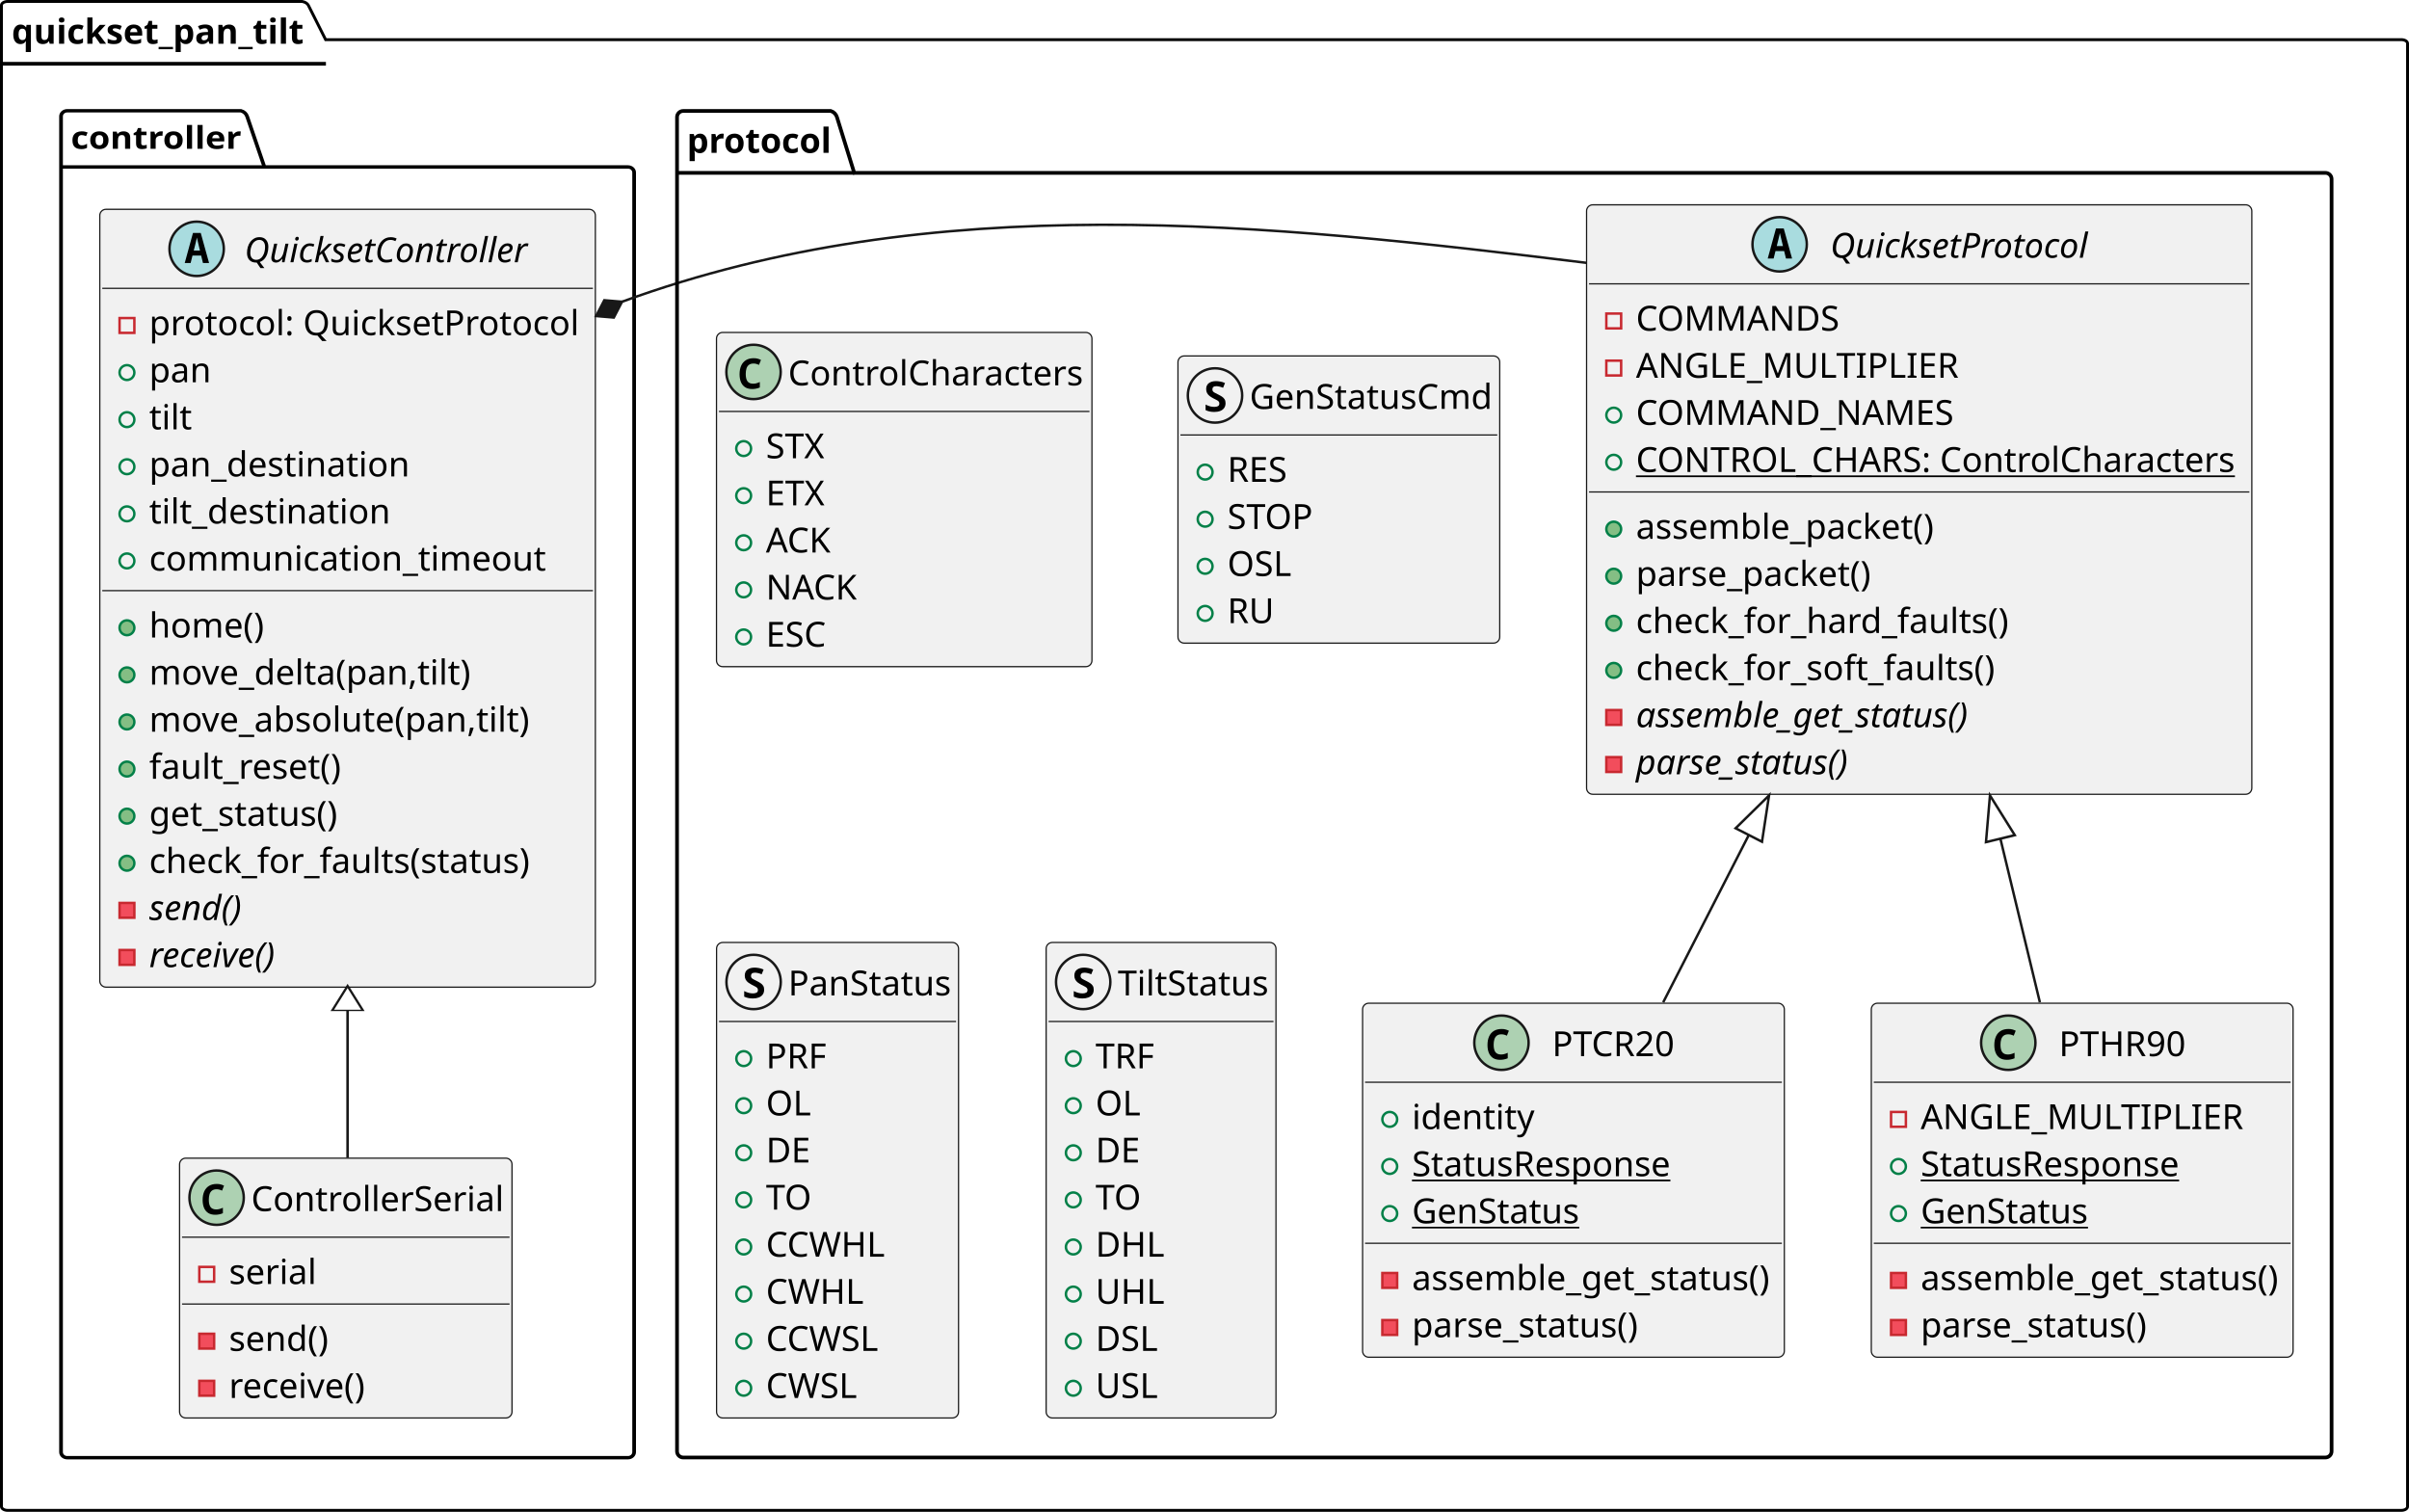
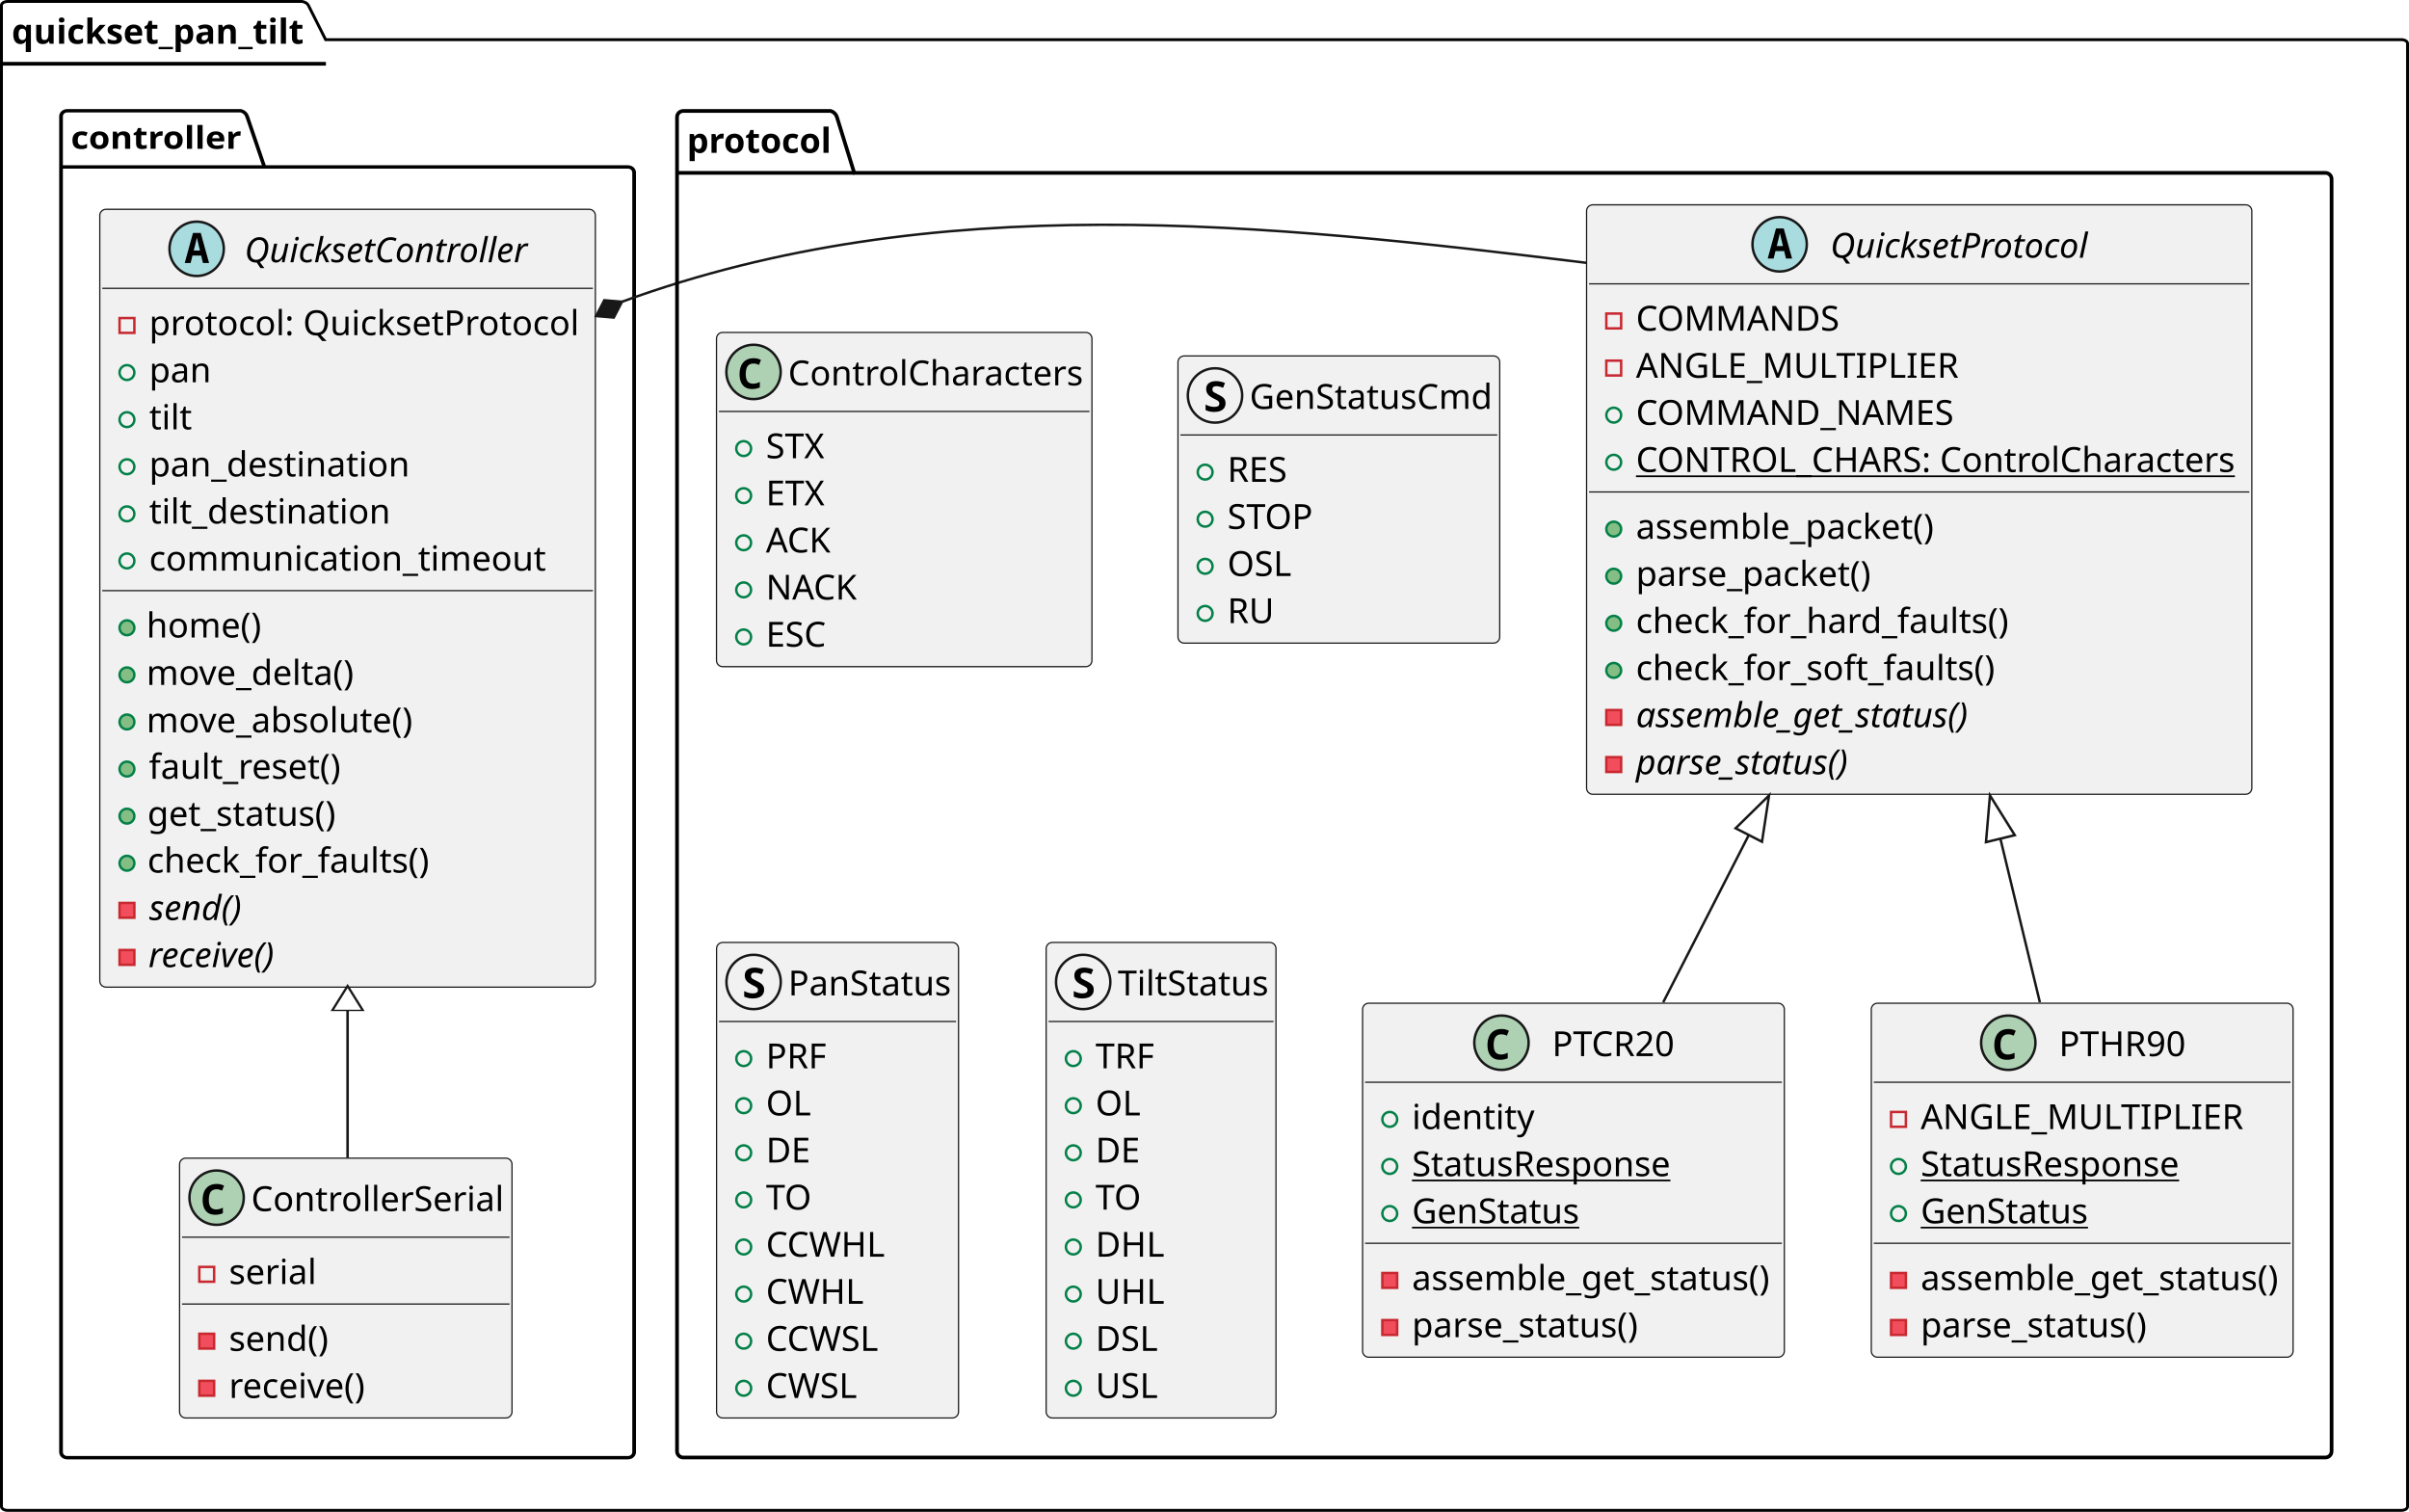
<svg xmlns="http://www.w3.org/2000/svg" contentStyleType="text/css" height="612.149" preserveAspectRatio="none" version="1.1" viewBox="0 0 975.5 612.149" width="975.5" zoomAndPan="magnify" id="svg77">
  <defs id="defs1" />
  <g id="cluster_quickset_pan_tilt" transform="translate(-5.249999,-5.851999)">
    <path d="M 8.34,6.441 H 127.609 a 3.751,2.314 0 0 1 2.501,1.543 l 7.002,13.925 h 840.548 a 2.501,1.543 0 0 1 2.501,1.543 V 615.869 a 2.501,1.543 0 0 1 -2.501,1.543 H 8.34 A 2.501,1.543 0 0 1 5.839,615.869 V 7.984 A 2.501,1.543 0 0 1 8.34,6.441" fill="none" style="stroke:#000000;stroke-width:1.178" id="path1" />
    <line style="stroke:#000000;stroke-width:1.5" x1="6" x2="137.23" y1="31.67" y2="31.67" id="line1" />
    <text fill="#000000" font-family="sans-serif" font-size="14px" font-weight="bold" lengthAdjust="spacing" textLength="118.23" x="10" y="23.568" id="text1">quickset_pan_tilt</text>
  </g>
  <g id="cluster_controller" transform="matrix(1.000305,0,0,0.9076296,-5.294523,-2.896721)">
    <path d="m 32.5,52.602 h 70.328 a 3.75,3.75 0 0 1 2.5,2.5 l 7,22.568 H 259.5 a 2.5,2.5 0 0 1 2.5,2.5 V 650.992 a 2.5,2.5 0 0 1 -2.5,2.5 h -227 a 2.5,2.5 0 0 1 -2.5,-2.5 V 55.102 a 2.5,2.5 0 0 1 2.5,-2.5" fill="none" style="stroke:#000000;stroke-width:1.5" id="path2" />
    <line style="stroke:#000000;stroke-width:1.5" x1="30" x2="112.328" y1="77.67" y2="77.67" id="line2" />
    <text fill="#000000" font-family="sans-serif" font-size="14px" font-weight="bold" lengthAdjust="spacing" textLength="69.328" x="34" y="69.568" id="text2">controller</text>
  </g>
  <g id="elem_QuicksetController" transform="translate(-5.249999,-5.851999)">
    <rect codeLine="5" fill="#f1f1f1" height="314.951" id="QuicksetController" rx="2.5" ry="2.5" style="stroke:#181818;stroke-width:0.5" width="200.677" x="45.66" y="90.602" />
+     <text fill="#000000" font-family="sans-serif" font-size="14px" lengthAdjust="spacing" textLength="108.038" x="65.66" y="302.111" id="text13" transform="translate(-1.12,0.2760916)">move_absolute()</text>
    <circle cx="84.88" cy="106.602" fill="#a9dcdf" style="stroke:#181818;stroke-width:1" id="ellipse3" r="11" />
    <path d="m 80.052,112.352 3.344,-12.188 h 3.141 l 3.375,12.188 h -2.469 l -0.734,-3.016 h -3.516 l -0.75,3.016 z m 4.406,-8.047 -0.75,3 h 2.516 l -0.719,-3 q -0.141,-0.578 -0.266,-1.125 -0.125,-0.562 -0.266,-1.141 -0.109,0.578 -0.25,1.141 -0.141,0.547 -0.266,1.125 z" fill="#000000" id="path4" />
    <text fill="#000000" font-family="sans-serif" font-size="14px" font-style="italic" lengthAdjust="spacing" textLength="114.856" x="104.262" y="112.034" id="text4">QuicksetController</text>
    <line style="stroke:#181818;stroke-width:0.5" x1="46.66" x2="245.337" y1="122.602" y2="122.602" id="line4" />
    <rect fill="none" height="6" style="stroke:#c82930;stroke-width:1" width="6" x="53.66" y="134.636" id="rect4" />
    <text fill="#000000" font-family="sans-serif" font-size="14px" lengthAdjust="spacing" textLength="174.677" x="65.66" y="141.568" id="text5">protocol: QuicksetProtocol</text>
    <circle cx="56.66" cy="156.704" fill="none" style="stroke:#038048;stroke-width:1" id="ellipse5" r="3" />
    <text fill="#000000" font-family="sans-serif" font-size="14px" lengthAdjust="spacing" textLength="25.116" x="65.66" y="160.636" id="text6">pan</text>
    <circle cx="56.66" cy="175.772" fill="none" style="stroke:#038048;stroke-width:1" id="ellipse6" r="3" />
    <text fill="#000000" font-family="sans-serif" font-size="14px" lengthAdjust="spacing" textLength="17.332" x="65.66" y="179.704" id="text7">tilt</text>
    <circle cx="56.66" cy="194.84" fill="none" style="stroke:#038048;stroke-width:1" id="ellipse7" r="3" />
    <text fill="#000000" font-family="sans-serif" font-size="14px" lengthAdjust="spacing" textLength="105.504" x="65.66" y="198.772" id="text8">pan_destination</text>
    <circle cx="56.66" cy="213.908" fill="none" style="stroke:#038048;stroke-width:1" id="ellipse8" r="3" />
    <text fill="#000000" font-family="sans-serif" font-size="14px" lengthAdjust="spacing" textLength="97.72" x="65.66" y="217.84" id="text9">tilt_destination</text>
    <circle cx="56.66" cy="232.975" fill="none" style="stroke:#038048;stroke-width:1" id="ellipse9" r="3" />
    <text fill="#000000" font-family="sans-serif" font-size="14px" lengthAdjust="spacing" textLength="160.691" x="65.66" y="236.907" id="text10">communication_timeout</text>
    <line style="stroke:#181818;stroke-width:0.5" x1="46.66" x2="245.337" y1="245.01" y2="245.01" id="line10" />
    <circle cx="56.66" cy="260.043" fill="#84be84" style="stroke:#038048;stroke-width:1" id="ellipse10" r="3" />
-     <text fill="#000000" font-family="sans-serif" font-size="14px" lengthAdjust="spacing" textLength="46.508" x="65.66" y="263.975" id="text11">home()</text>
+     <text fill="#000000" font-family="sans-serif" font-size="14px" lengthAdjust="spacing" textLength="46.508" x="65.66" y="263.975" id="text11" transform="translate(-1.12)">home()</text>
    <circle cx="56.66" cy="279.111" fill="#84be84" style="stroke:#038048;stroke-width:1" id="ellipse11" r="3" />
-     <text fill="#000000" font-family="sans-serif" font-size="14px" lengthAdjust="spacing" textLength="130.41" x="65.66" y="283.043" id="text12">move_delta(pan,tilt)</text>
    <circle cx="56.66" cy="298.179" fill="#84be84" style="stroke:#038048;stroke-width:1" id="ellipse12" r="3" />
-     <text fill="#000000" font-family="sans-serif" font-size="14px" lengthAdjust="spacing" textLength="154.237" x="65.66" y="302.111" id="text13">move_absolute(pan,tilt)</text>
    <circle cx="56.66" cy="317.247" fill="#84be84" style="stroke:#038048;stroke-width:1" id="ellipse13" r="3" />
-     <text fill="#000000" font-family="sans-serif" font-size="14px" lengthAdjust="spacing" textLength="77.938" x="65.66" y="321.179" id="text14">fault_reset()</text>
+     <text fill="#000000" font-family="sans-serif" font-size="14px" lengthAdjust="spacing" textLength="77.938" x="65.66" y="321.179" id="text14" transform="translate(-0.14)">fault_reset()</text>
    <circle cx="56.66" cy="336.315" fill="#84be84" style="stroke:#038048;stroke-width:1" id="ellipse14" r="3" />
-     <text fill="#000000" font-family="sans-serif" font-size="14px" lengthAdjust="spacing" textLength="76.202" x="65.66" y="340.247" id="text15">get_status()</text>
+     <text fill="#000000" font-family="sans-serif" font-size="14px" lengthAdjust="spacing" textLength="76.202" x="65.66" y="340.247" id="text15" transform="translate(-0.7)">get_status()</text>
    <circle cx="56.66" cy="355.383" fill="#84be84" style="stroke:#038048;stroke-width:1" id="ellipse15" r="3" />
-     <text fill="#000000" font-family="sans-serif" font-size="14px" lengthAdjust="spacing" textLength="154.083" x="65.66" y="359.315" id="text16">check_for_faults(status)</text>
    <rect fill="#f24d5c" height="6" style="stroke:#c82930;stroke-width:1" width="6" x="53.66" y="371.451" id="rect16" />
    <text fill="#000000" font-family="sans-serif" font-size="14px" font-style="italic" lengthAdjust="spacing" textLength="37.366" x="65.66" y="378.383" id="text17">send()</text>
    <rect fill="#f24d5c" height="6" style="stroke:#c82930;stroke-width:1" width="6" x="53.66" y="390.519" id="rect17" />
-     <text fill="#000000" font-family="sans-serif" font-size="14px" font-style="italic" lengthAdjust="spacing" textLength="51.142" x="65.66" y="397.451" id="text18">receive()</text>
+     <text fill="#000000" font-family="sans-serif" font-size="14px" font-style="italic" lengthAdjust="spacing" textLength="51.142" x="65.66" y="397.451" id="text18" transform="translate(-0.322)">receive()</text>
+     <text fill="#000000" font-family="sans-serif" font-size="14px" lengthAdjust="spacing" textLength="114.058" x="65.66" y="359.315" id="text16" transform="translate(-0.7,-0.138)">check_for_faults()</text>
+     <text fill="#000000" font-family="sans-serif" font-size="14px" lengthAdjust="spacing" textLength="84.21" x="65.66" y="283.043" id="text12" transform="translate(-1.12,0.1380916)">move_delta()</text>
  </g>
  <g id="elem_ControllerSerial" transform="translate(-5.977769,-63.34329)">
    <rect codeLine="26" fill="#f1f1f1" height="105.204" id="ControllerSerial" rx="2.5" ry="2.5" style="stroke:#181818;stroke-width:0.5" width="134.62" x="78.69" y="532.292" />
    <circle cx="93.69" cy="548.292" fill="#add1b2" style="stroke:#181818;stroke-width:1" id="ellipse18" r="11" />
    <path d="m 93.159,555.214 q -1.75,0 -2.891,-0.734 -1.125,-0.75 -1.688,-2.094 -0.547,-1.359 -0.547,-3.156 0,-2.031 0.656,-3.484 0.656,-1.453 1.938,-2.234 1.281,-0.781 3.156,-0.781 0.891,0 1.562,0.188 0.672,0.172 1.359,0.516 l -0.812,2.016 q -0.625,-0.312 -1.172,-0.438 -0.531,-0.125 -1.016,-0.125 -1.172,0 -1.875,0.531 -0.703,0.531 -1,1.484 -0.297,0.953 -0.297,2.219 0,2.016 0.719,2.984 0.719,0.953 2.312,0.953 0.594,0 1.219,-0.156 0.625,-0.156 1.453,-0.531 v 2.219 q -0.734,0.312 -1.531,0.469 -0.781,0.156 -1.547,0.156 z" fill="#000000" id="path18" />
    <text fill="#000000" font-family="sans-serif" font-size="14px" lengthAdjust="spacing" textLength="102.62" x="107.69" y="553.724" id="text19">ControllerSerial</text>
    <line style="stroke:#181818;stroke-width:0.5" x1="79.69" x2="212.31" y1="564.292" y2="564.292" id="line19" />
    <rect fill="none" height="6" style="stroke:#c82930;stroke-width:1" width="6" x="86.69" y="576.326" id="rect19" />
    <text fill="#000000" font-family="sans-serif" font-size="14px" lengthAdjust="spacing" textLength="35.462" x="98.69" y="583.258" id="text20">serial</text>
    <line style="stroke:#181818;stroke-width:0.5" x1="79.69" x2="212.31" y1="591.36" y2="591.36" id="line20" />
    <rect fill="#f24d5c" height="6" style="stroke:#c82930;stroke-width:1" width="6" x="86.69" y="603.394" id="rect20" />
    <text fill="#000000" font-family="sans-serif" font-size="14px" lengthAdjust="spacing" textLength="40.264" x="98.69" y="610.326" id="text21">send()</text>
    <rect fill="#f24d5c" height="6" style="stroke:#c82930;stroke-width:1" width="6" x="86.69" y="622.462" id="rect21" />
    <text fill="#000000" font-family="sans-serif" font-size="14px" lengthAdjust="spacing" textLength="55.314" x="98.69" y="629.394" id="text22">receive()</text>
  </g>
  <g id="link_QuicksetController_ControllerSerial" transform="matrix(1.031262,0,0,0.5502697,-9.814323,175.9787)">
    <path codeLine="116" d="m 146,423.702 c 0,45.61 0,74.29 0,108.43" fill="none" id="QuicksetController-backto-ControllerSerial" style="stroke:#181818;stroke-width:1" />
    <polygon fill="none" points="146,405.702 140,423.702 152,423.702 " style="stroke:#181818;stroke-width:1" id="polygon74" />
  </g>
  <g id="link_QuicksetController_QuicksetProtocol" transform="translate(-31.29884,363.7277)">
    <g id="g77">
      <g id="g79">
        <g id="g80">
          <path codeLine="117" d="m 283.183,-241.55 c 126.411,-46.176 260.663,-31.711 391.582,-15.626" fill="none" id="QuicksetController-backto-QuicksetProtocol" style="stroke:#181818;stroke-width:1" />
        </g>
      </g>
    </g>
    <polygon fill="#181818" points="258.2,271.45 253.239,266.216 246.5,268.782 251.46,274.016 " style="stroke:#181818;stroke-width:1" id="polygon75" transform="rotate(-41.73015,-402.2468,-17.82215)" />
  </g>
  <g id="g78" transform="translate(-11.84392,-382.6228)">
    <g id="cluster_protocol">
      <path d="m 288.5,427.552 h 59.758 a 3.75,3.75 0 0 1 2.5,2.5 l 7,22.568 H 953.5 a 2.5,2.5 0 0 1 2.5,2.5 V 970.272 a 2.5,2.5 0 0 1 -2.5,2.5 h -665 a 2.5,2.5 0 0 1 -2.5,-2.5 v -540.22 a 2.5,2.5 0 0 1 2.5,-2.5" fill="none" style="stroke:#000000;stroke-width:1.5" id="path3" />
      <line style="stroke:#000000;stroke-width:1.5" x1="286" x2="357.758" y1="452.62" y2="452.62" id="line3" />
      <text fill="#000000" font-family="sans-serif" font-size="14px" font-weight="bold" lengthAdjust="spacing" textLength="58.758" x="290" y="444.518" id="text3">protocol</text>
    </g>
    <g id="elem_ControlCharacters">
      <rect codeLine="32" fill="#f1f1f1" height="135.34" id="ControlCharacters" rx="2.5" ry="2.5" style="stroke:#181818;stroke-width:0.5" width="152.036" x="301.98" y="517.222" />
      <circle cx="316.98" cy="533.222" fill="#add1b2" style="stroke:#181818;stroke-width:1" id="ellipse22" r="11" />
      <path d="m 316.449,540.144 q -1.75,0 -2.891,-0.734 -1.125,-0.75 -1.688,-2.094 -0.547,-1.359 -0.547,-3.156 0,-2.031 0.656,-3.484 0.656,-1.453 1.938,-2.234 1.281,-0.781 3.156,-0.781 0.891,0 1.562,0.188 0.672,0.172 1.359,0.516 l -0.812,2.016 q -0.625,-0.312 -1.172,-0.438 -0.531,-0.125 -1.016,-0.125 -1.172,0 -1.875,0.531 -0.703,0.531 -1,1.484 -0.297,0.953 -0.297,2.219 0,2.016 0.719,2.984 0.719,0.953 2.312,0.953 0.594,0 1.219,-0.156 0.625,-0.156 1.453,-0.531 v 2.219 q -0.734,0.312 -1.531,0.469 -0.781,0.156 -1.547,0.156 z" fill="#000000" id="path22" />
      <text fill="#000000" font-family="sans-serif" font-size="14px" lengthAdjust="spacing" textLength="120.036" x="330.98" y="538.654" id="text23">ControlCharacters</text>
      <line style="stroke:#181818;stroke-width:0.5" x1="302.98" x2="453.016" y1="549.222" y2="549.222" id="line23" />
      <circle cx="312.98" cy="564.256" fill="none" style="stroke:#038048;stroke-width:1" id="ellipse23" r="3" />
      <text fill="#000000" font-family="sans-serif" font-size="14px" lengthAdjust="spacing" textLength="23.674" x="321.98" y="568.188" id="text24">STX</text>
      <circle cx="312.98" cy="583.324" fill="none" style="stroke:#038048;stroke-width:1" id="ellipse24" r="3" />
      <text fill="#000000" font-family="sans-serif" font-size="14px" lengthAdjust="spacing" textLength="23.772" x="321.98" y="587.256" id="text25">ETX</text>
      <circle cx="312.98" cy="602.392" fill="none" style="stroke:#038048;stroke-width:1" id="ellipse25" r="3" />
      <text fill="#000000" font-family="sans-serif" font-size="14px" lengthAdjust="spacing" textLength="26.46" x="321.98" y="606.324" id="text26">ACK</text>
      <circle cx="312.98" cy="621.46" fill="none" style="stroke:#038048;stroke-width:1" id="ellipse26" r="3" />
      <text fill="#000000" font-family="sans-serif" font-size="14px" lengthAdjust="spacing" textLength="37.1" x="321.98" y="625.392" id="text27">NACK</text>
      <circle cx="312.98" cy="640.528" fill="none" style="stroke:#038048;stroke-width:1" id="ellipse27" r="3" />
      <text fill="#000000" font-family="sans-serif" font-size="14px" lengthAdjust="spacing" textLength="24.318" x="321.98" y="644.46" id="text28">ESC</text>
    </g>
    <g id="elem_QuicksetProtocol">
      <rect codeLine="39" fill="#f1f1f1" height="238.679" id="QuicksetProtocol" rx="2.5" ry="2.5" style="stroke:#181818;stroke-width:0.5" width="269.389" x="654.31" y="465.552" />
      <circle cx="732.493" cy="481.552" fill="#a9dcdf" style="stroke:#181818;stroke-width:1" id="ellipse28" r="11" />
      <path d="m 727.665,487.302 3.344,-12.188 h 3.141 l 3.375,12.188 h -2.469 l -0.734,-3.016 h -3.516 l -0.75,3.016 z m 4.406,-8.047 -0.75,3 h 2.516 l -0.719,-3 q -0.141,-0.578 -0.266,-1.125 -0.125,-0.562 -0.266,-1.141 -0.109,0.578 -0.25,1.141 -0.141,0.547 -0.266,1.125 z" fill="#000000" id="path28" />
      <text fill="#000000" font-family="sans-serif" font-size="14px" font-style="italic" lengthAdjust="spacing" textLength="104.524" x="752.993" y="486.984" id="text29">QuicksetProtocol</text>
      <line style="stroke:#181818;stroke-width:0.5" x1="655.31" x2="922.699" y1="497.552" y2="497.552" id="line29" />
      <rect fill="none" height="6" style="stroke:#c82930;stroke-width:1" width="6" x="662.31" y="509.586" id="rect29" />
      <text fill="#000000" font-family="sans-serif" font-size="14px" lengthAdjust="spacing" textLength="82.67" x="674.31" y="516.518" id="text30">COMMANDS</text>
      <rect fill="none" height="6" style="stroke:#c82930;stroke-width:1" width="6" x="662.31" y="528.654" id="rect30" />
      <text fill="#000000" font-family="sans-serif" font-size="14px" lengthAdjust="spacing" textLength="130.956" x="674.31" y="535.586" id="text31">ANGLE_MULTIPLIER</text>
      <circle cx="665.31" cy="550.722" fill="none" style="stroke:#038048;stroke-width:1" id="ellipse31" r="3" />
      <text fill="#000000" font-family="sans-serif" font-size="14px" lengthAdjust="spacing" textLength="128.954" x="674.31" y="554.654" id="text32">COMMAND_NAMES</text>
      <circle cx="665.31" cy="569.79" fill="none" style="stroke:#038048;stroke-width:1" id="ellipse32" r="3" />
      <text fill="#000000" font-family="sans-serif" font-size="14px" lengthAdjust="spacing" text-decoration="underline" textLength="243.389" x="674.31" y="573.722" id="text33" style="text-decoration:underline;text-decoration-line:underline">CONTROL_CHARS: ControlCharacters</text>
      <line style="stroke:#181818;stroke-width:0.5" x1="655.31" x2="922.699" y1="581.824" y2="581.824" id="line33" />
      <circle cx="665.31" cy="596.858" fill="#84be84" style="stroke:#038048;stroke-width:1" id="ellipse33" r="3" />
      <text fill="#000000" font-family="sans-serif" font-size="14px" lengthAdjust="spacing" textLength="120.596" x="674.31" y="600.79" id="text34">assemble_packet()</text>
      <circle cx="665.31" cy="615.925" fill="#84be84" style="stroke:#038048;stroke-width:1" id="ellipse34" r="3" />
      <text fill="#000000" font-family="sans-serif" font-size="14px" lengthAdjust="spacing" textLength="95.074" x="674.31" y="619.857" id="text35">parse_packet()</text>
      <circle cx="665.31" cy="634.993" fill="#84be84" style="stroke:#038048;stroke-width:1" id="ellipse35" r="3" />
      <text fill="#000000" font-family="sans-serif" font-size="14px" lengthAdjust="spacing" textLength="151.171" x="674.31" y="638.925" id="text36">check_for_hard_faults()</text>
      <circle cx="665.31" cy="654.061" fill="#84be84" style="stroke:#038048;stroke-width:1" id="ellipse36" r="3" />
      <text fill="#000000" font-family="sans-serif" font-size="14px" lengthAdjust="spacing" textLength="145.319" x="674.31" y="657.993" id="text37">check_for_soft_faults()</text>
      <rect fill="#f24d5c" height="6" style="stroke:#c82930;stroke-width:1" width="6" x="662.31" y="670.129" id="rect37" />
      <text fill="#000000" font-family="sans-serif" font-size="14px" font-style="italic" lengthAdjust="spacing" textLength="134.357" x="674.31" y="677.061" id="text38">assemble_get_status()</text>
      <rect fill="#f24d5c" height="6" style="stroke:#c82930;stroke-width:1" width="6" x="662.31" y="689.197" id="rect38" />
      <text fill="#000000" font-family="sans-serif" font-size="14px" font-style="italic" lengthAdjust="spacing" textLength="85.764" x="674.31" y="696.129" id="text39">parse_status()</text>
    </g>
    <g id="elem_PTCR20">
      <rect codeLine="69" fill="#f1f1f1" height="143.34" id="PTCR20" rx="2.5" ry="2.5" style="stroke:#181818;stroke-width:0.5" width="170.788" x="563.61" y="788.832" />
      <circle cx="619.841" cy="804.832" fill="#add1b2" style="stroke:#181818;stroke-width:1" id="ellipse39" r="11" />
      <path d="m 619.31,811.754 q -1.75,0 -2.891,-0.734 -1.125,-0.75 -1.688,-2.094 -0.547,-1.359 -0.547,-3.156 0,-2.031 0.656,-3.484 0.656,-1.453 1.938,-2.234 1.281,-0.781 3.156,-0.781 0.891,0 1.562,0.188 0.672,0.172 1.359,0.516 l -0.812,2.016 q -0.625,-0.312 -1.172,-0.438 -0.531,-0.125 -1.016,-0.125 -1.172,0 -1.875,0.531 -0.703,0.531 -1,1.484 -0.297,0.953 -0.297,2.219 0,2.016 0.719,2.984 0.719,0.953 2.312,0.953 0.594,0 1.219,-0.156 0.625,-0.156 1.453,-0.531 v 2.219 q -0.734,0.312 -1.531,0.469 -0.781,0.156 -1.547,0.156 z" fill="#000000" id="path39" />
      <text fill="#000000" font-family="sans-serif" font-size="14px" lengthAdjust="spacing" textLength="49.826" x="640.341" y="810.264" id="text40">PTCR20</text>
      <line style="stroke:#181818;stroke-width:0.5" x1="564.61" x2="733.398" y1="820.832" y2="820.832" id="line40" />
      <circle cx="574.61" cy="835.866" fill="none" style="stroke:#038048;stroke-width:1" id="ellipse40" r="3" />
      <text fill="#000000" font-family="sans-serif" font-size="14px" lengthAdjust="spacing" textLength="49.63" x="583.61" y="839.798" id="text41">identity</text>
      <circle cx="574.61" cy="854.934" fill="none" style="stroke:#038048;stroke-width:1" id="ellipse41" r="3" />
      <text fill="#000000" font-family="sans-serif" font-size="14px" lengthAdjust="spacing" text-decoration="underline" textLength="104.65" x="583.61" y="858.866" id="text42" style="text-decoration:underline;text-decoration-line:underline">StatusResponse</text>
      <circle cx="574.61" cy="874.002" fill="none" style="stroke:#038048;stroke-width:1" id="ellipse42" r="3" />
      <text fill="#000000" font-family="sans-serif" font-size="14px" lengthAdjust="spacing" text-decoration="underline" textLength="67.746" x="583.61" y="877.934" id="text43" style="text-decoration:underline;text-decoration-line:underline">GenStatus</text>
      <line style="stroke:#181818;stroke-width:0.5" x1="564.61" x2="733.398" y1="886.036" y2="886.036" id="line43" />
      <rect fill="#f24d5c" height="6" style="stroke:#c82930;stroke-width:1" width="6" x="571.61" y="898.07" id="rect43" />
      <text fill="#000000" font-family="sans-serif" font-size="14px" lengthAdjust="spacing" textLength="144.788" x="583.61" y="905.002" id="text44">assemble_get_status()</text>
      <rect fill="#f24d5c" height="6" style="stroke:#c82930;stroke-width:1" width="6" x="571.61" y="917.138" id="rect44" />
      <text fill="#000000" font-family="sans-serif" font-size="14px" lengthAdjust="spacing" textLength="91.49" x="583.61" y="924.07" id="text45">parse_status()</text>
    </g>
    <g id="elem_PTHR90">
      <rect codeLine="78" fill="#f1f1f1" height="143.34" id="PTHR90" rx="2.5" ry="2.5" style="stroke:#181818;stroke-width:0.5" width="170.788" x="769.61" y="788.832" />
      <circle cx="825.078" cy="804.832" fill="#add1b2" style="stroke:#181818;stroke-width:1" id="ellipse45" r="11" />
      <path d="m 824.547,811.754 q -1.75,0 -2.891,-0.734 -1.125,-0.75 -1.688,-2.094 -0.547,-1.359 -0.547,-3.156 0,-2.031 0.656,-3.484 0.656,-1.453 1.938,-2.234 1.281,-0.781 3.156,-0.781 0.891,0 1.562,0.188 0.672,0.172 1.359,0.516 l -0.812,2.016 q -0.625,-0.312 -1.172,-0.438 -0.531,-0.125 -1.016,-0.125 -1.172,0 -1.875,0.531 -0.703,0.531 -1,1.484 -0.297,0.953 -0.297,2.219 0,2.016 0.719,2.984 0.719,0.953 2.312,0.953 0.594,0 1.219,-0.156 0.625,-0.156 1.453,-0.531 v 2.219 q -0.734,0.312 -1.531,0.469 -0.781,0.156 -1.547,0.156 z" fill="#000000" id="path45" />
      <text fill="#000000" font-family="sans-serif" font-size="14px" lengthAdjust="spacing" textLength="51.352" x="845.578" y="810.264" id="text46">PTHR90</text>
      <line style="stroke:#181818;stroke-width:0.5" x1="770.61" x2="939.398" y1="820.832" y2="820.832" id="line46" />
      <rect fill="none" height="6" style="stroke:#c82930;stroke-width:1" width="6" x="777.61" y="832.866" id="rect46" />
      <text fill="#000000" font-family="sans-serif" font-size="14px" lengthAdjust="spacing" textLength="130.956" x="789.61" y="839.798" id="text47">ANGLE_MULTIPLIER</text>
      <circle cx="780.61" cy="854.934" fill="none" style="stroke:#038048;stroke-width:1" id="ellipse47" r="3" />
      <text fill="#000000" font-family="sans-serif" font-size="14px" lengthAdjust="spacing" text-decoration="underline" textLength="104.65" x="789.61" y="858.866" id="text48" style="text-decoration:underline;text-decoration-line:underline">StatusResponse</text>
      <circle cx="780.61" cy="874.002" fill="none" style="stroke:#038048;stroke-width:1" id="ellipse48" r="3" />
      <text fill="#000000" font-family="sans-serif" font-size="14px" lengthAdjust="spacing" text-decoration="underline" textLength="67.746" x="789.61" y="877.934" id="text49" style="text-decoration:underline;text-decoration-line:underline">GenStatus</text>
      <line style="stroke:#181818;stroke-width:0.5" x1="770.61" x2="939.398" y1="886.036" y2="886.036" id="line49" />
      <rect fill="#f24d5c" height="6" style="stroke:#c82930;stroke-width:1" width="6" x="777.61" y="898.07" id="rect49" />
      <text fill="#000000" font-family="sans-serif" font-size="14px" lengthAdjust="spacing" textLength="144.788" x="789.61" y="905.002" id="text50">assemble_get_status()</text>
      <rect fill="#f24d5c" height="6" style="stroke:#c82930;stroke-width:1" width="6" x="777.61" y="917.138" id="rect50" />
      <text fill="#000000" font-family="sans-serif" font-size="14px" lengthAdjust="spacing" textLength="91.49" x="789.61" y="924.07" id="text51">parse_status()</text>
    </g>
    <g id="elem_GenStatusCmd">
      <rect codeLine="86" fill="#f1f1f1" height="116.272" id="GenStatusCmd" rx="2.5" ry="2.5" style="stroke:#181818;stroke-width:0.5" width="130.294" x="488.85" y="526.752" />
      <circle cx="503.85" cy="542.752" fill="#f1f1f1" style="stroke:#181818;stroke-width:1" id="ellipse51" r="11" />
      <path d="m 503.522,549.424 q -0.922,0 -1.812,-0.172 -0.891,-0.188 -1.672,-0.562 v -2.25 q 0.953,0.484 1.828,0.719 0.891,0.219 1.734,0.219 0.875,0 1.438,-0.297 0.562,-0.297 0.562,-1.078 0,-0.547 -0.297,-0.844 -0.297,-0.312 -0.859,-0.594 -0.562,-0.281 -1.344,-0.688 -0.781,-0.422 -1.438,-0.906 -0.641,-0.5 -1.016,-1.172 -0.375,-0.672 -0.375,-1.625 0,-1.625 1.094,-2.422 1.109,-0.812 2.891,-0.812 0.719,0 1.703,0.172 0.984,0.156 1.938,0.609 l -0.781,1.922 q -0.844,-0.359 -1.531,-0.5 -0.672,-0.156 -1.188,-0.156 -0.844,0 -1.234,0.344 -0.375,0.328 -0.375,0.969 0,0.484 0.234,0.797 0.25,0.297 0.719,0.547 0.484,0.25 1.219,0.625 1,0.484 1.703,0.953 0.703,0.469 1.078,1.094 0.375,0.609 0.375,1.547 0,1.188 -0.578,1.984 -0.562,0.781 -1.609,1.188 -1.031,0.391 -2.406,0.391 z" fill="#000000" id="path51" />
      <text fill="#000000" font-family="sans-serif" font-size="14px" lengthAdjust="spacing" textLength="98.294" x="517.85" y="548.184" id="text52">GenStatusCmd</text>
      <line style="stroke:#181818;stroke-width:0.5" x1="489.85" x2="618.144" y1="558.752" y2="558.752" id="line52" />
      <circle cx="499.85" cy="573.786" fill="none" style="stroke:#038048;stroke-width:1" id="ellipse52" r="3" />
      <text fill="#000000" font-family="sans-serif" font-size="14px" lengthAdjust="spacing" textLength="24.178" x="508.85" y="577.718" id="text53">RES</text>
      <circle cx="499.85" cy="592.854" fill="none" style="stroke:#038048;stroke-width:1" id="ellipse53" r="3" />
      <text fill="#000000" font-family="sans-serif" font-size="14px" lengthAdjust="spacing" textLength="34.874" x="508.85" y="596.786" id="text54">STOP</text>
      <circle cx="499.85" cy="611.922" fill="none" style="stroke:#038048;stroke-width:1" id="ellipse54" r="3" />
      <text fill="#000000" font-family="sans-serif" font-size="14px" lengthAdjust="spacing" textLength="25.956" x="508.85" y="615.854" id="text55">OSL</text>
      <circle cx="499.85" cy="630.99" fill="none" style="stroke:#038048;stroke-width:1" id="ellipse55" r="3" />
      <text fill="#000000" font-family="sans-serif" font-size="14px" lengthAdjust="spacing" textLength="18.942" x="508.85" y="634.922" id="text56">RU</text>
    </g>
    <g id="elem_PanStatus">
      <rect codeLine="93" fill="#f1f1f1" height="192.543" id="PanStatus" rx="2.5" ry="2.5" style="stroke:#181818;stroke-width:0.5" width="97.982" x="302.01" y="764.232" />
      <circle cx="317.01" cy="780.232" fill="#f1f1f1" style="stroke:#181818;stroke-width:1" id="ellipse56" r="11" />
      <path d="m 316.682,786.904 q -0.922,0 -1.812,-0.172 -0.891,-0.188 -1.672,-0.562 v -2.25 q 0.953,0.484 1.828,0.719 0.891,0.219 1.734,0.219 0.875,0 1.438,-0.297 0.562,-0.297 0.562,-1.078 0,-0.547 -0.297,-0.844 -0.297,-0.312 -0.859,-0.594 -0.562,-0.281 -1.344,-0.688 -0.781,-0.422 -1.438,-0.906 -0.641,-0.5 -1.016,-1.172 -0.375,-0.672 -0.375,-1.625 0,-1.625 1.094,-2.422 1.109,-0.812 2.891,-0.812 0.719,0 1.703,0.172 0.984,0.156 1.938,0.609 l -0.781,1.922 q -0.844,-0.359 -1.531,-0.5 -0.672,-0.156 -1.188,-0.156 -0.844,0 -1.234,0.344 -0.375,0.328 -0.375,0.969 0,0.484 0.234,0.797 0.25,0.297 0.719,0.547 0.484,0.25 1.219,0.625 1,0.484 1.703,0.953 0.703,0.469 1.078,1.094 0.375,0.609 0.375,1.547 0,1.188 -0.578,1.984 -0.562,0.781 -1.609,1.188 -1.031,0.391 -2.406,0.391 z" fill="#000000" id="path56" />
      <text fill="#000000" font-family="sans-serif" font-size="14px" lengthAdjust="spacing" textLength="65.982" x="331.01" y="785.664" id="text57">PanStatus</text>
      <line style="stroke:#181818;stroke-width:0.5" x1="303.01" x2="398.992" y1="796.232" y2="796.232" id="line57" />
      <circle cx="313.01" cy="811.266" fill="none" style="stroke:#038048;stroke-width:1" id="ellipse57" r="3" />
      <text fill="#000000" font-family="sans-serif" font-size="14px" lengthAdjust="spacing" textLength="24.444" x="322.01" y="815.198" id="text58">PRF</text>
      <circle cx="313.01" cy="830.334" fill="none" style="stroke:#038048;stroke-width:1" id="ellipse58" r="3" />
      <text fill="#000000" font-family="sans-serif" font-size="14px" lengthAdjust="spacing" textLength="18.27" x="322.01" y="834.266" id="text59">OL</text>
      <circle cx="313.01" cy="849.402" fill="none" style="stroke:#038048;stroke-width:1" id="ellipse59" r="3" />
      <text fill="#000000" font-family="sans-serif" font-size="14px" lengthAdjust="spacing" textLength="18.004" x="322.01" y="853.334" id="text60">DE</text>
      <circle cx="313.01" cy="868.47" fill="none" style="stroke:#038048;stroke-width:1" id="ellipse60" r="3" />
      <text fill="#000000" font-family="sans-serif" font-size="14px" lengthAdjust="spacing" textLength="18.718" x="322.01" y="872.402" id="text61">TO</text>
      <circle cx="313.01" cy="887.538" fill="none" style="stroke:#038048;stroke-width:1" id="ellipse61" r="3" />
      <text fill="#000000" font-family="sans-serif" font-size="14px" lengthAdjust="spacing" textLength="48.426" x="322.01" y="891.47" id="text62">CCWHL</text>
      <circle cx="313.01" cy="906.606" fill="none" style="stroke:#038048;stroke-width:1" id="ellipse62" r="3" />
      <text fill="#000000" font-family="sans-serif" font-size="14px" lengthAdjust="spacing" textLength="39.578" x="322.01" y="910.537" id="text63">CWHL</text>
      <circle cx="313.01" cy="925.673" fill="none" style="stroke:#038048;stroke-width:1" id="ellipse63" r="3" />
      <text fill="#000000" font-family="sans-serif" font-size="14px" lengthAdjust="spacing" textLength="45.738" x="322.01" y="929.605" id="text64">CCWSL</text>
      <circle cx="313.01" cy="944.741" fill="none" style="stroke:#038048;stroke-width:1" id="ellipse64" r="3" />
      <text fill="#000000" font-family="sans-serif" font-size="14px" lengthAdjust="spacing" textLength="36.89" x="322.01" y="948.673" id="text65">CWSL</text>
    </g>
    <g id="elem_TiltStatus">
      <rect codeLine="104" fill="#f1f1f1" height="192.543" id="TiltStatus" rx="2.5" ry="2.5" style="stroke:#181818;stroke-width:0.5" width="93.068" x="435.47" y="764.232" />
      <circle cx="450.47" cy="780.232" fill="#f1f1f1" style="stroke:#181818;stroke-width:1" id="ellipse65" r="11" />
      <path d="m 450.142,786.904 q -0.922,0 -1.812,-0.172 -0.891,-0.188 -1.672,-0.562 v -2.25 q 0.953,0.484 1.828,0.719 0.891,0.219 1.734,0.219 0.875,0 1.438,-0.297 0.562,-0.297 0.562,-1.078 0,-0.547 -0.297,-0.844 -0.297,-0.312 -0.859,-0.594 -0.562,-0.281 -1.344,-0.688 -0.781,-0.422 -1.438,-0.906 -0.641,-0.5 -1.016,-1.172 -0.375,-0.672 -0.375,-1.625 0,-1.625 1.094,-2.422 1.109,-0.812 2.891,-0.812 0.719,0 1.703,0.172 0.984,0.156 1.938,0.609 l -0.781,1.922 q -0.844,-0.359 -1.531,-0.5 -0.672,-0.156 -1.188,-0.156 -0.844,0 -1.234,0.344 -0.375,0.328 -0.375,0.969 0,0.484 0.234,0.797 0.25,0.297 0.719,0.547 0.484,0.25 1.219,0.625 1,0.484 1.703,0.953 0.703,0.469 1.078,1.094 0.375,0.609 0.375,1.547 0,1.188 -0.578,1.984 -0.562,0.781 -1.609,1.188 -1.031,0.391 -2.406,0.391 z" fill="#000000" id="path65" />
      <text fill="#000000" font-family="sans-serif" font-size="14px" lengthAdjust="spacing" textLength="61.068" x="464.47" y="785.664" id="text66">TiltStatus</text>
      <line style="stroke:#181818;stroke-width:0.5" x1="436.47" x2="527.538" y1="796.232" y2="796.232" id="line66" />
      <circle cx="446.47" cy="811.266" fill="none" style="stroke:#038048;stroke-width:1" id="ellipse66" r="3" />
      <text fill="#000000" font-family="sans-serif" font-size="14px" lengthAdjust="spacing" textLength="23.758" x="455.47" y="815.198" id="text67">TRF</text>
      <circle cx="446.47" cy="830.334" fill="none" style="stroke:#038048;stroke-width:1" id="ellipse67" r="3" />
      <text fill="#000000" font-family="sans-serif" font-size="14px" lengthAdjust="spacing" textLength="18.27" x="455.47" y="834.266" id="text68">OL</text>
      <circle cx="446.47" cy="849.402" fill="none" style="stroke:#038048;stroke-width:1" id="ellipse68" r="3" />
      <text fill="#000000" font-family="sans-serif" font-size="14px" lengthAdjust="spacing" textLength="18.004" x="455.47" y="853.334" id="text69">DE</text>
      <circle cx="446.47" cy="868.47" fill="none" style="stroke:#038048;stroke-width:1" id="ellipse69" r="3" />
      <text fill="#000000" font-family="sans-serif" font-size="14px" lengthAdjust="spacing" textLength="18.718" x="455.47" y="872.402" id="text70">TO</text>
      <circle cx="446.47" cy="887.538" fill="none" style="stroke:#038048;stroke-width:1" id="ellipse70" r="3" />
      <text fill="#000000" font-family="sans-serif" font-size="14px" lengthAdjust="spacing" textLength="27.93" x="455.47" y="891.47" id="text71">DHL</text>
      <circle cx="446.47" cy="906.606" fill="none" style="stroke:#038048;stroke-width:1" id="ellipse71" r="3" />
      <text fill="#000000" font-family="sans-serif" font-size="14px" lengthAdjust="spacing" textLength="27.944" x="455.47" y="910.537" id="text72">UHL</text>
      <circle cx="446.47" cy="925.673" fill="none" style="stroke:#038048;stroke-width:1" id="ellipse72" r="3" />
      <text fill="#000000" font-family="sans-serif" font-size="14px" lengthAdjust="spacing" textLength="25.242" x="455.47" y="929.605" id="text73">DSL</text>
      <circle cx="446.47" cy="944.741" fill="none" style="stroke:#038048;stroke-width:1" id="ellipse73" r="3" />
      <text fill="#000000" font-family="sans-serif" font-size="14px" lengthAdjust="spacing" textLength="25.256" x="455.47" y="948.673" id="text74">USL</text>
    </g>
    <g id="link_QuicksetProtocol_PTCR20">
      <path codeLine="118" d="m 720.002,720.727 c -14.61,28.56 -21.562,42.155 -34.662,67.745" fill="none" id="QuicksetProtocol-backto-PTCR20" style="stroke:#181818;stroke-width:1" />
      <polygon fill="none" points="728.2,704.702 714.661,717.994 725.344,723.46 " style="stroke:#181818;stroke-width:1" id="polygon76" />
    </g>
    <g id="link_QuicksetProtocol_PTHR90">
      <path codeLine="119" d="m 821.881,722.2 c 6.89,28.56 9.809,40.682 15.989,66.272" fill="none" id="QuicksetProtocol-backto-PTHR90" style="stroke:#181818;stroke-width:1" />
      <polygon fill="none" points="817.66,704.702 816.049,723.607 827.714,720.793 " style="stroke:#181818;stroke-width:1" id="polygon77" />
    </g>
  </g>
</svg>
